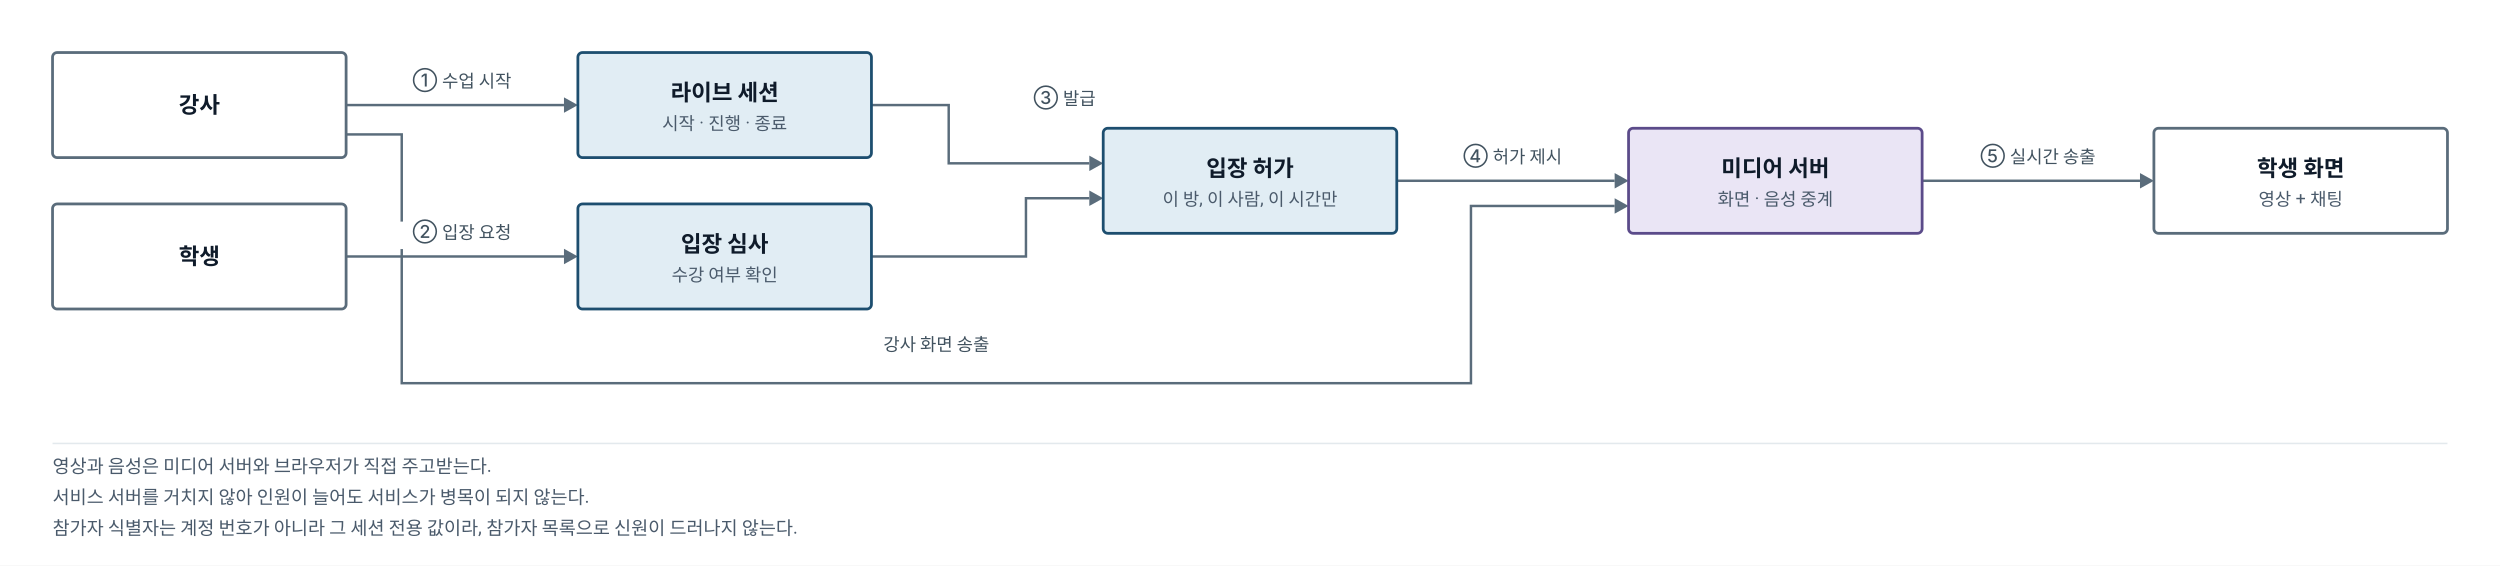
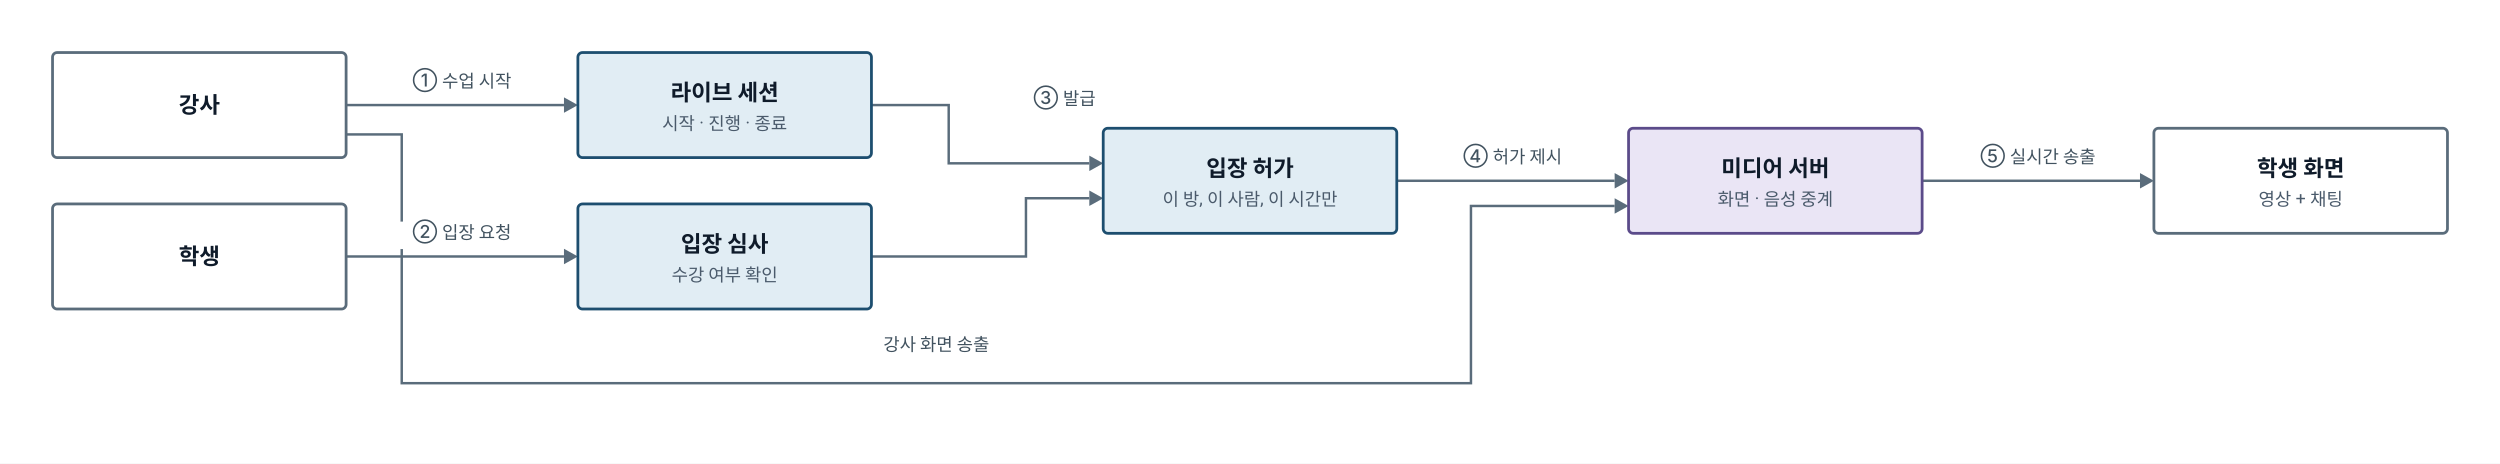
- <svg xmlns="http://www.w3.org/2000/svg" viewBox="0 0 1618 366" width="1618" height="366" role="img">
+ <svg xmlns="http://www.w3.org/2000/svg" viewBox="0 0 1618 300" width="1618" height="300" role="img">
  <style>text{font-family:system-ui,-apple-system,"Segoe UI",Roboto,"Malgun Gothic","Apple SD Gothic Neo","Noto Sans KR",sans-serif}</style>
  <rect width="100%" height="100%" fill="#FFFFFF" />
  <path d="M224.0,68.0 H365.0" fill="none" stroke="#5A6C7B" stroke-width="1.6" />
  <path d="M374.0,68.0 l-9,-5 l0,10 z" fill="#5A6C7B" />
  <path d="M224.0,166.0 H365.0" fill="none" stroke="#5A6C7B" stroke-width="1.6" />
  <path d="M374.0,166.0 l-9,-5 l0,10 z" fill="#5A6C7B" />
  <path d="M564.0,68.0 H614.0 V105.7 H705.0" fill="none" stroke="#5A6C7B" stroke-width="1.6" />
  <path d="M714.0,105.7 l-9,-5 l0,10 z" fill="#5A6C7B" />
  <path d="M564.0,166.0 H664.0 V128.3 H705.0" fill="none" stroke="#5A6C7B" stroke-width="1.6" />
  <path d="M714.0,128.3 l-9,-5 l0,10 z" fill="#5A6C7B" />
  <path d="M904.0,117.0 H1045.0" fill="none" stroke="#5A6C7B" stroke-width="1.6" />
  <path d="M1054.0,117.0 l-9,-5 l0,10 z" fill="#5A6C7B" />
  <path d="M1244.0,117.0 H1385.0" fill="none" stroke="#5A6C7B" stroke-width="1.6" />
  <path d="M1394.0,117.0 l-9,-5 l0,10 z" fill="#5A6C7B" />
  <path d="M224.0,87.0 H260.0 V248.0 H952.0 V133.3 H1045.0" fill="none" stroke="#5A6C7B" stroke-width="1.6" />
  <path d="M1054.0,133.3 l-9,-5 l0,10 z" fill="#5A6C7B" />
  <rect x="257.4" y="45.4" width="83.2" height="17.8" fill="#FFFFFF" rx="2" />
  <text x="299.0" y="56.0" text-anchor="middle" font-size="11.5" fill="#41525F" font-weight="500">① 수업 시작</text>
  <rect x="257.4" y="143.4" width="83.2" height="17.8" fill="#FFFFFF" rx="2" />
  <text x="299.0" y="154.0" text-anchor="middle" font-size="11.5" fill="#41525F" font-weight="500">② 입장 요청</text>
  <rect x="662.1" y="56.8" width="53.8" height="17.8" fill="#FFFFFF" rx="2" />
  <text x="689.0" y="67.3" text-anchor="middle" font-size="11.5" fill="#41525F" font-weight="500">③ 발급</text>
  <rect x="937.4" y="94.4" width="83.2" height="17.8" fill="#FFFFFF" rx="2" />
  <text x="979.0" y="105.0" text-anchor="middle" font-size="11.5" fill="#41525F" font-weight="500">④ 허가 제시</text>
  <rect x="1271.7" y="94.4" width="94.7" height="17.8" fill="#FFFFFF" rx="2" />
  <text x="1319.0" y="105.0" text-anchor="middle" font-size="11.5" fill="#41525F" font-weight="500">⑤ 실시간 송출</text>
  <rect x="558.7" y="216.4" width="94.7" height="17.8" fill="#FFFFFF" rx="2" />
  <text x="606.0" y="227.0" text-anchor="middle" font-size="11.5" fill="#41525F" font-weight="500">강사 화면 송출</text>
  <rect x="34.0" y="34.0" width="190.0" height="68.0" rx="3" fill="#FFFFFF" stroke="#5A6C7B" stroke-width="1.8" />
  <text x="129.0" y="73.0" text-anchor="middle" font-size="14.5" font-weight="650" fill="#0F1B2A">강사</text>
  <rect x="34.0" y="132.0" width="190.0" height="68.0" rx="3" fill="#FFFFFF" stroke="#5A6C7B" stroke-width="1.8" />
  <text x="129.0" y="171.0" text-anchor="middle" font-size="14.5" font-weight="650" fill="#0F1B2A">학생</text>
  <rect x="374.0" y="34.0" width="190.0" height="68.0" rx="3" fill="#E1EDF4" stroke="#1D4E6F" stroke-width="1.8" />
  <text x="469.0" y="65.0" text-anchor="middle" font-size="14.5" font-weight="650" fill="#0F1B2A">라이브 세션</text>
  <text x="469.0" y="84.0" text-anchor="middle" font-size="11.5" fill="#4A5A6B">시작 · 진행 · 종료</text>
  <rect x="374.0" y="132.0" width="190.0" height="68.0" rx="3" fill="#E1EDF4" stroke="#1D4E6F" stroke-width="1.8" />
  <text x="469.0" y="163.0" text-anchor="middle" font-size="14.5" font-weight="650" fill="#0F1B2A">입장 심사</text>
  <text x="469.0" y="182.0" text-anchor="middle" font-size="11.5" fill="#4A5A6B">수강 여부 확인</text>
  <rect x="714.0" y="83.0" width="190.0" height="68.0" rx="3" fill="#E1EDF4" stroke="#1D4E6F" stroke-width="1.8" />
  <text x="809.0" y="114.0" text-anchor="middle" font-size="14.5" font-weight="650" fill="#0F1B2A">입장 허가</text>
  <text x="809.0" y="133.0" text-anchor="middle" font-size="11.5" fill="#4A5A6B">이 방, 이 사람, 이 시간만</text>
  <rect x="1054.0" y="83.0" width="190.0" height="68.0" rx="3" fill="#EAE5F5" stroke="#5B4B8A" stroke-width="1.8" />
  <text x="1149.0" y="114.0" text-anchor="middle" font-size="14.5" font-weight="650" fill="#0F1B2A">미디어 서버</text>
  <text x="1149.0" y="133.0" text-anchor="middle" font-size="11.5" fill="#4A5A6B">화면 · 음성 중계</text>
  <rect x="1394.0" y="83.0" width="190.0" height="68.0" rx="3" fill="#FFFFFF" stroke="#5A6C7B" stroke-width="1.8" />
  <text x="1489.0" y="114.0" text-anchor="middle" font-size="14.5" font-weight="650" fill="#0F1B2A">학생 화면</text>
  <text x="1489.0" y="133.0" text-anchor="middle" font-size="11.5" fill="#4A5A6B">영상 + 채팅</text>
-   <line x1="34" y1="287.0" x2="1584.0" y2="287.0" stroke="#E3E9ED" />
-   <text x="34" y="306.0" font-size="12" fill="#4A5A6B">영상과 음성은 미디어 서버와 브라우저가 직접 주고받는다.</text>
-   <text x="34" y="326.0" font-size="12" fill="#4A5A6B">서비스 서버를 거치지 않아 인원이 늘어도 서비스가 병목이 되지 않는다.</text>
-   <text x="34" y="346.0" font-size="12" fill="#4A5A6B">참가자 식별자는 계정 번호가 아니라 그 세션 전용 값이라, 참가자 목록으로 신원이 드러나지 않는다.</text>
</svg>
